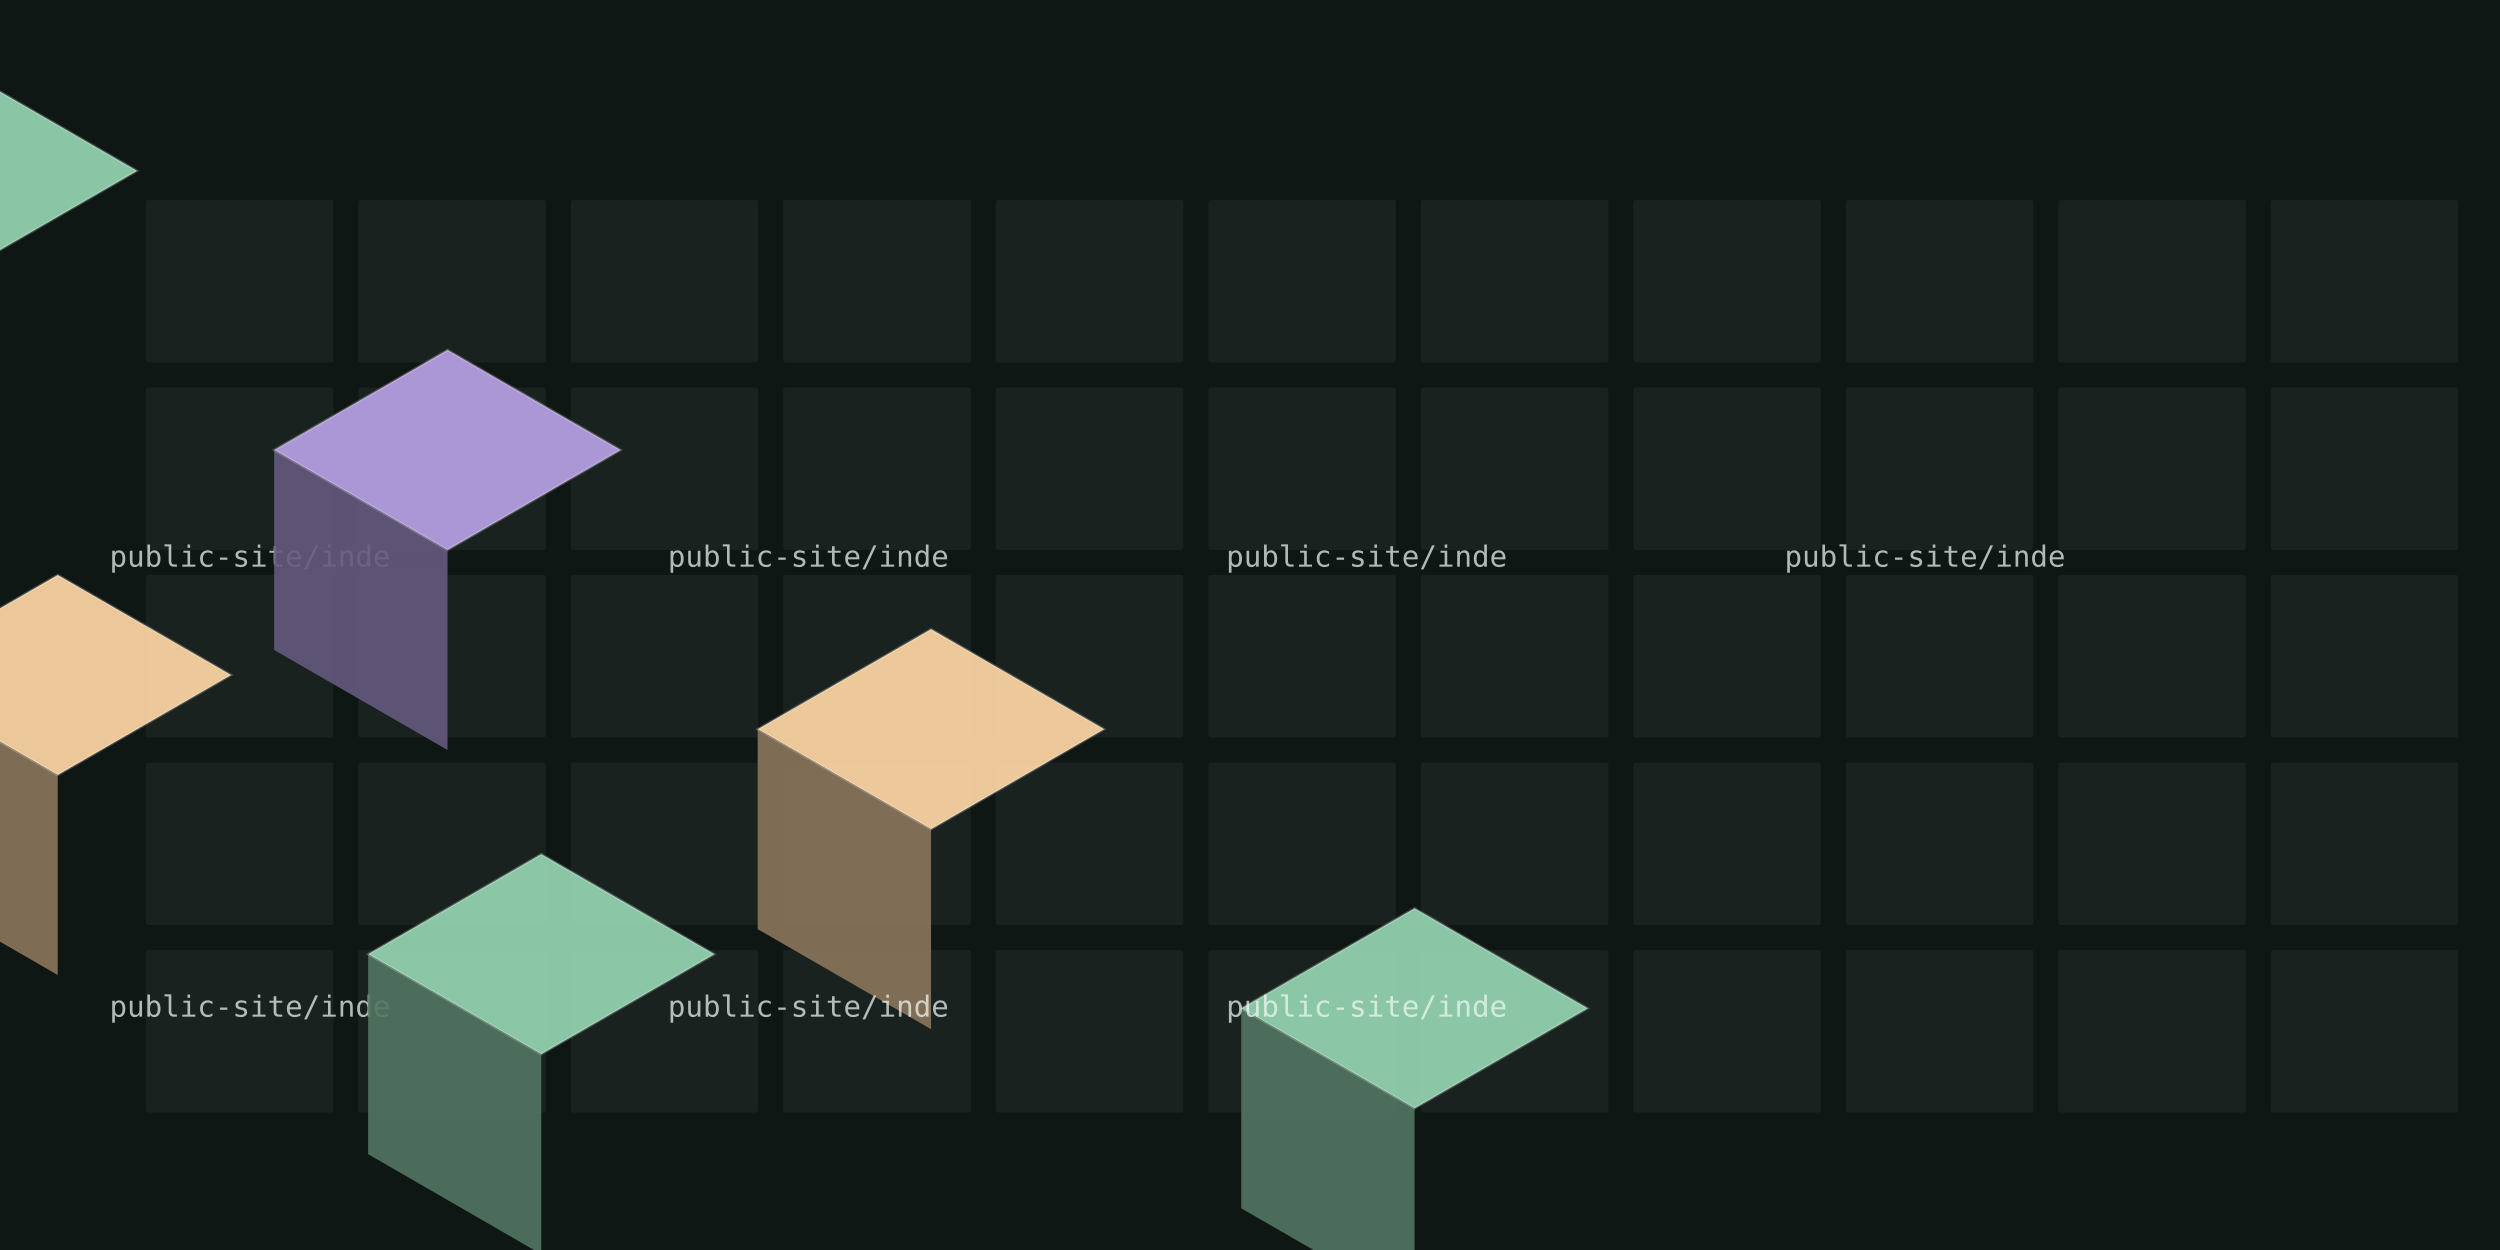
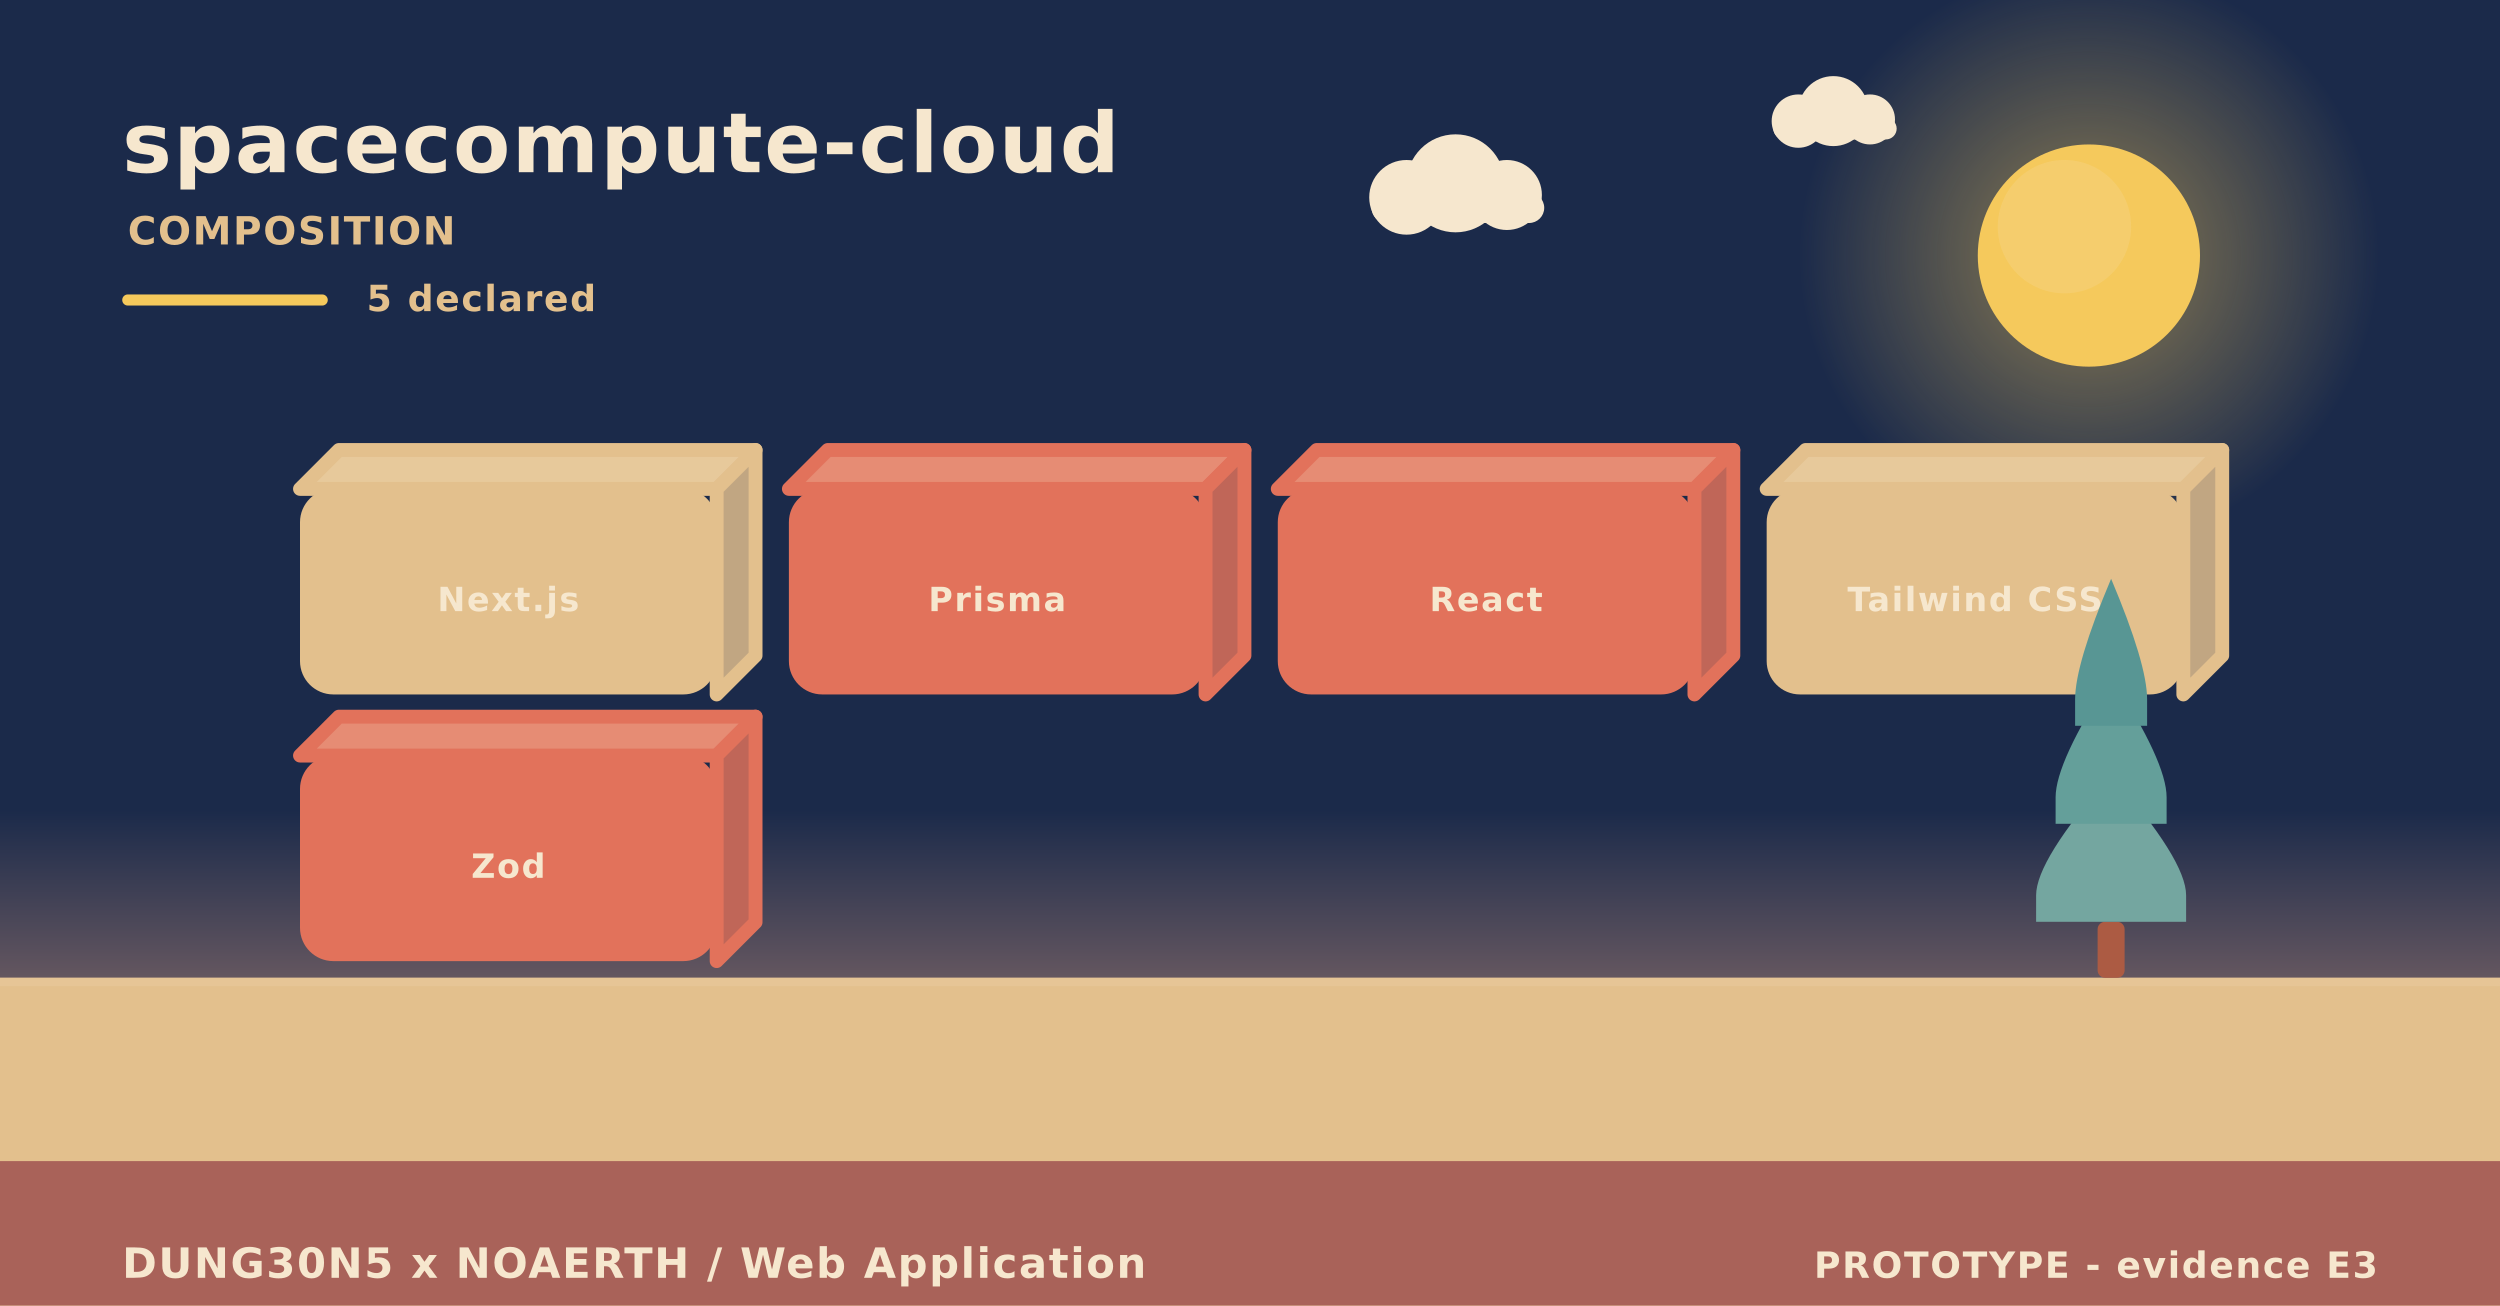
- <svg xmlns="http://www.w3.org/2000/svg" viewBox="0 0 1200 600" width="1200" height="600" role="img" aria-label="spacecompute-cloud component map">
-   <rect width="1200" height="600" fill="#0f1714" />
-   <defs>
-     <linearGradient id="gc" x1="0" y1="0" x2="1" y2="1">
-       <stop offset="0%" stop-color="#95d5b2" />
-       <stop offset="100%" stop-color="#b8a1e6" />
-     </linearGradient>
-   </defs>
-   <rect x="70.00" y="96.00" width="90.00" height="78.00" rx="1.20" fill="#f0f8f4" opacity="0.05" />
-   <rect x="172.00" y="96.00" width="90.00" height="78.00" rx="1.20" fill="#f0f8f4" opacity="0.05" />
-   <rect x="274.00" y="96.00" width="90.00" height="78.00" rx="1.20" fill="#f0f8f4" opacity="0.05" />
-   <rect x="376.00" y="96.00" width="90.00" height="78.00" rx="1.20" fill="#f0f8f4" opacity="0.05" />
-   <rect x="478.00" y="96.00" width="90.00" height="78.00" rx="1.20" fill="#f0f8f4" opacity="0.05" />
-   <rect x="580.00" y="96.00" width="90.00" height="78.00" rx="1.20" fill="#f0f8f4" opacity="0.05" />
-   <rect x="682.00" y="96.00" width="90.00" height="78.00" rx="1.20" fill="#f0f8f4" opacity="0.05" />
-   <rect x="784.00" y="96.00" width="90.00" height="78.00" rx="1.20" fill="#f0f8f4" opacity="0.05" />
-   <rect x="886.00" y="96.00" width="90.00" height="78.00" rx="1.20" fill="#f0f8f4" opacity="0.05" />
-   <rect x="988.00" y="96.00" width="90.00" height="78.00" rx="1.20" fill="#f0f8f4" opacity="0.05" />
-   <rect x="1090.00" y="96.00" width="90.00" height="78.00" rx="1.20" fill="#f0f8f4" opacity="0.05" />
-   <rect x="70.00" y="186.00" width="90.00" height="78.00" rx="1.20" fill="#f0f8f4" opacity="0.05" />
-   <rect x="172.00" y="186.00" width="90.00" height="78.00" rx="1.20" fill="#f0f8f4" opacity="0.05" />
-   <rect x="274.00" y="186.00" width="90.00" height="78.00" rx="1.20" fill="#f0f8f4" opacity="0.05" />
-   <rect x="376.00" y="186.00" width="90.00" height="78.00" rx="1.20" fill="#f0f8f4" opacity="0.05" />
-   <rect x="478.00" y="186.00" width="90.00" height="78.00" rx="1.20" fill="#f0f8f4" opacity="0.05" />
-   <rect x="580.00" y="186.00" width="90.00" height="78.00" rx="1.20" fill="#f0f8f4" opacity="0.05" />
-   <rect x="682.00" y="186.00" width="90.00" height="78.00" rx="1.20" fill="#f0f8f4" opacity="0.05" />
-   <rect x="784.00" y="186.00" width="90.00" height="78.00" rx="1.20" fill="#f0f8f4" opacity="0.05" />
-   <rect x="886.00" y="186.00" width="90.00" height="78.00" rx="1.20" fill="#f0f8f4" opacity="0.05" />
-   <rect x="988.00" y="186.00" width="90.00" height="78.00" rx="1.20" fill="#f0f8f4" opacity="0.05" />
-   <rect x="1090.00" y="186.00" width="90.00" height="78.00" rx="1.20" fill="#f0f8f4" opacity="0.05" />
-   <rect x="70.00" y="276.00" width="90.00" height="78.00" rx="1.20" fill="#f0f8f4" opacity="0.05" />
-   <rect x="172.00" y="276.00" width="90.00" height="78.00" rx="1.20" fill="#f0f8f4" opacity="0.05" />
-   <rect x="274.00" y="276.00" width="90.00" height="78.00" rx="1.20" fill="#f0f8f4" opacity="0.05" />
-   <rect x="376.00" y="276.00" width="90.00" height="78.00" rx="1.20" fill="#f0f8f4" opacity="0.05" />
-   <rect x="478.00" y="276.00" width="90.00" height="78.00" rx="1.20" fill="#f0f8f4" opacity="0.05" />
-   <rect x="580.00" y="276.00" width="90.00" height="78.00" rx="1.20" fill="#f0f8f4" opacity="0.05" />
-   <rect x="682.00" y="276.00" width="90.00" height="78.00" rx="1.20" fill="#f0f8f4" opacity="0.05" />
-   <rect x="784.00" y="276.00" width="90.00" height="78.00" rx="1.20" fill="#f0f8f4" opacity="0.05" />
-   <rect x="886.00" y="276.00" width="90.00" height="78.00" rx="1.20" fill="#f0f8f4" opacity="0.05" />
-   <rect x="988.00" y="276.00" width="90.00" height="78.00" rx="1.20" fill="#f0f8f4" opacity="0.05" />
-   <rect x="1090.00" y="276.00" width="90.00" height="78.00" rx="1.20" fill="#f0f8f4" opacity="0.05" />
-   <rect x="70.00" y="366.00" width="90.00" height="78.00" rx="1.20" fill="#f0f8f4" opacity="0.05" />
-   <rect x="172.00" y="366.00" width="90.00" height="78.00" rx="1.20" fill="#f0f8f4" opacity="0.05" />
-   <rect x="274.00" y="366.00" width="90.00" height="78.00" rx="1.20" fill="#f0f8f4" opacity="0.05" />
-   <rect x="376.00" y="366.00" width="90.00" height="78.00" rx="1.20" fill="#f0f8f4" opacity="0.05" />
-   <rect x="478.00" y="366.00" width="90.00" height="78.00" rx="1.20" fill="#f0f8f4" opacity="0.05" />
-   <rect x="580.00" y="366.00" width="90.00" height="78.00" rx="1.20" fill="#f0f8f4" opacity="0.05" />
-   <rect x="682.00" y="366.00" width="90.00" height="78.00" rx="1.20" fill="#f0f8f4" opacity="0.05" />
-   <rect x="784.00" y="366.00" width="90.00" height="78.00" rx="1.20" fill="#f0f8f4" opacity="0.05" />
-   <rect x="886.00" y="366.00" width="90.00" height="78.00" rx="1.20" fill="#f0f8f4" opacity="0.05" />
-   <rect x="988.00" y="366.00" width="90.00" height="78.00" rx="1.20" fill="#f0f8f4" opacity="0.05" />
-   <rect x="1090.00" y="366.00" width="90.00" height="78.00" rx="1.20" fill="#f0f8f4" opacity="0.05" />
-   <rect x="70.00" y="456.00" width="90.00" height="78.00" rx="1.20" fill="#f0f8f4" opacity="0.05" />
-   <rect x="172.00" y="456.00" width="90.00" height="78.00" rx="1.20" fill="#f0f8f4" opacity="0.05" />
-   <rect x="274.00" y="456.00" width="90.00" height="78.00" rx="1.20" fill="#f0f8f4" opacity="0.05" />
-   <rect x="376.00" y="456.00" width="90.00" height="78.00" rx="1.20" fill="#f0f8f4" opacity="0.05" />
-   <rect x="478.00" y="456.00" width="90.00" height="78.00" rx="1.20" fill="#f0f8f4" opacity="0.05" />
-   <rect x="580.00" y="456.00" width="90.00" height="78.00" rx="1.20" fill="#f0f8f4" opacity="0.05" />
-   <rect x="682.00" y="456.00" width="90.00" height="78.00" rx="1.20" fill="#f0f8f4" opacity="0.05" />
-   <rect x="784.00" y="456.00" width="90.00" height="78.00" rx="1.20" fill="#f0f8f4" opacity="0.05" />
-   <rect x="886.00" y="456.00" width="90.00" height="78.00" rx="1.20" fill="#f0f8f4" opacity="0.05" />
-   <rect x="988.00" y="456.00" width="90.00" height="78.00" rx="1.20" fill="#f0f8f4" opacity="0.05" />
-   <rect x="1090.00" y="456.00" width="90.00" height="78.00" rx="1.20" fill="#f0f8f4" opacity="0.05" />
-   <g transform="rotate(0 120 140)">
-     <polygon points="-17.3,34.0 65.8,82.0 -17.3,130.0 -100.5,82.0" fill="#95d5b2" opacity="0.92" />
-     <polygon points="-100.5,82.0 -17.3,130.0 -17.3,226.0 -100.5,178.0" fill="#527562" opacity="0.9" />
-     <polygon points="-17.3,34.0 65.8,82.0 -17.3,130.0 -100.5,82.0" fill="none" stroke="rgba(255,255,255,0.220)" stroke-width="1.2" />
-     <animateTransform attributeName="transform" type="rotate" values="-32.0 0.00 0.00 0.0 0.00 0.00" dur="5.45s" begin="0.0s" repeatCount="indefinite" />
+ <svg xmlns="http://www.w3.org/2000/svg" width="900" height="470" viewBox="0 0 900 470" role="img" aria-label="spacecompute-cloud - how it is composed">
+   <linearGradient id="skyc" x1="0" y1="0" x2="0" y2="1">
+     <stop offset="0" stop-color="#1b2a4a" />
+     <stop offset="0.62" stop-color="#1b2a4a" />
+     <stop offset="1" stop-color="#f3ad8a" />
+   </linearGradient>
+   <rect width="900" height="470" fill="url(#skyc)" />
+   <radialGradient id="sunc">
+     <stop offset="0.35" stop-color="#f5c95c" stop-opacity="0.34" />
+     <stop offset="1" stop-color="#f5c95c" stop-opacity="0" />
+   </radialGradient>
+   <circle cx="752" cy="92" r="104" fill="url(#sunc)" />
+   <circle cx="752" cy="92" r="40" fill="#f5c95c" />
+   <circle cx="743.2" cy="81.6" r="24" fill="#f5d27e" opacity="0.5" />
+   <g>
+     <circle cx="524" cy="66" r="17.64" fill="#f6e7ce" />
+     <circle cx="506.36" cy="71.04" r="13.44" fill="#f6e7ce" />
+     <circle cx="542.48" cy="70.2" r="12.6" fill="#f6e7ce" />
+     <rect x="493.76" y="69.36" width="62.16" height="10.92" rx="5.46" fill="#f6e7ce" />
+     <animateTransform attributeName="transform" type="translate" values="0 0;24 0;0 0" dur="36s" begin="0s" repeatCount="indefinite" />
  </g>
-   <text x="120" y="272" font-family="ui-monospace,Menlo,monospace" font-size="14" fill="rgba(240,248,244,0.720)" text-anchor="middle">public-site/inde</text>
-   <g transform="rotate(0 388 140)">
-     <polygon points="214.8,168.0 297.9,216.0 214.8,264.0 131.6,216.0" fill="#b8a1e6" opacity="0.92" />
-     <polygon points="131.6,216.0 214.8,264.0 214.8,360.0 131.6,312.0" fill="#65597e" opacity="0.9" />
-     <polygon points="214.8,168.0 297.9,216.0 214.8,264.0 131.6,216.0" fill="none" stroke="rgba(255,255,255,0.220)" stroke-width="1.2" />
-     <animateTransform attributeName="transform" type="rotate" values="-32.0 0.00 0.00 0.0 0.00 0.00" dur="5.45s" begin="0.4s" repeatCount="indefinite" />
+   <g>
+     <circle cx="660" cy="40" r="12.6" fill="#f6e7ce" />
+     <circle cx="647.4" cy="43.6" r="9.6" fill="#f6e7ce" />
+     <circle cx="673.2" cy="43" r="9" fill="#f6e7ce" />
+     <rect x="638.4" y="42.4" width="44.4" height="7.8" rx="3.9" fill="#f6e7ce" />
+     <animateTransform attributeName="transform" type="translate" values="0 0;-18 0;0 0" dur="46s" begin="3s" repeatCount="indefinite" />
  </g>
-   <text x="388" y="272" font-family="ui-monospace,Menlo,monospace" font-size="14" fill="rgba(240,248,244,0.720)" text-anchor="middle">public-site/inde</text>
-   <g transform="rotate(0 656 140)">
-     <polygon points="446.9,302.0 530.0,350.0 446.9,398.0 363.7,350.0" fill="#ffd6a5" opacity="0.92" />
-     <polygon points="363.7,350.0 446.9,398.0 446.9,494.0 363.7,446.0" fill="#8c765b" opacity="0.9" />
-     <polygon points="446.9,302.0 530.0,350.0 446.9,398.0 363.7,350.0" fill="none" stroke="rgba(255,255,255,0.220)" stroke-width="1.2" />
-     <animateTransform attributeName="transform" type="rotate" values="-32.0 0.00 0.00 0.0 0.00 0.00" dur="5.45s" begin="0.8s" repeatCount="indefinite" />
+   <rect x="0" y="352" width="900" height="118" fill="#e3c08d" />
+   <rect x="0" y="352" width="900" height="3" fill="#e6c596" />
+   <text x="44" y="62" font-family="Verdana,DejaVu Sans,sans-serif" font-size="30" font-weight="700" letter-spacing="0.6" fill="#f6e7ce" text-anchor="start">spacecompute-cloud</text>
+   <text x="46" y="88" font-family="Verdana,DejaVu Sans,sans-serif" font-size="14" font-weight="700" letter-spacing="0.6" fill="#e3c08d" text-anchor="start">COMPOSITION</text>
+   <rect x="44" y="106" width="74" height="4" rx="2" fill="#f5c95c" />
+   <text x="132" y="112" font-family="Verdana,DejaVu Sans,sans-serif" font-size="13" font-weight="700" letter-spacing="0.6" fill="#e3c08d" text-anchor="start">5 declared</text>
+   <g>
+     <path d="M108,176 L258,176 L272,162 L122,162 Z" fill="#e7c99b" stroke="#e3c08d" stroke-width="5" stroke-linejoin="round" />
+     <path d="M258,176 L272,162 L272,236 L258,250 Z" fill="#c1a682" stroke="#e3c08d" stroke-width="5" stroke-linejoin="round" />
+     <rect x="108" y="176" width="150" height="74" rx="12" fill="#e3c08d" />
+     <animateTransform attributeName="transform" type="translate" values="0 10;0 0" dur="0.75s" begin="0s" fill="freeze" />
  </g>
-   <text x="656" y="272" font-family="ui-monospace,Menlo,monospace" font-size="14" fill="rgba(240,248,244,0.720)" text-anchor="middle">public-site/inde</text>
-   <g transform="rotate(0 924 140)">
-     <polygon points="679.0,436.0 762.1,484.0 679.0,532.0 595.8,484.0" fill="#95d5b2" opacity="0.92" />
-     <polygon points="595.8,484.0 679.0,532.0 679.0,628.0 595.8,580.0" fill="#527562" opacity="0.9" />
-     <polygon points="679.0,436.0 762.1,484.0 679.0,532.0 595.8,484.0" fill="none" stroke="rgba(255,255,255,0.220)" stroke-width="1.2" />
-     <animateTransform attributeName="transform" type="rotate" values="-32.0 0.00 0.00 0.0 0.00 0.00" dur="5.45s" begin="1.2s" repeatCount="indefinite" />
+   <text x="183" y="220" font-family="Verdana,DejaVu Sans,sans-serif" font-size="12" font-weight="700" letter-spacing="0.6" fill="#f6e7ce" text-anchor="middle">Next.js</text>
+   <g>
+     <path d="M284,176 L434,176 L448,162 L298,162 Z" fill="#e68c74" stroke="#e2725b" stroke-width="5" stroke-linejoin="round" />
+     <path d="M434,176 L448,162 L448,236 L434,250 Z" fill="#c06658" stroke="#e2725b" stroke-width="5" stroke-linejoin="round" />
+     <rect x="284" y="176" width="150" height="74" rx="12" fill="#e2725b" />
+     <animateTransform attributeName="transform" type="translate" values="0 10;0 0" dur="0.75s" begin="0.16s" fill="freeze" />
  </g>
-   <text x="924" y="272" font-family="ui-monospace,Menlo,monospace" font-size="14" fill="rgba(240,248,244,0.720)" text-anchor="middle">public-site/inde</text>
-   <g transform="rotate(0 120 356)">
-     <polygon points="-204.4,142.0 -121.2,190.0 -204.4,238.0 -287.5,190.0" fill="#b8a1e6" opacity="0.92" />
-     <polygon points="-287.5,190.0 -204.4,238.0 -204.4,334.0 -287.5,286.0" fill="#65597e" opacity="0.9" />
-     <polygon points="-204.4,142.0 -121.2,190.0 -204.4,238.0 -287.5,190.0" fill="none" stroke="rgba(255,255,255,0.220)" stroke-width="1.2" />
-     <animateTransform attributeName="transform" type="rotate" values="-32.0 0.00 0.00 0.0 0.00 0.00" dur="5.45s" begin="1.6s" repeatCount="indefinite" />
+   <text x="359" y="220" font-family="Verdana,DejaVu Sans,sans-serif" font-size="12" font-weight="700" letter-spacing="0.6" fill="#f6e7ce" text-anchor="middle">Prisma</text>
+   <g>
+     <path d="M460,176 L610,176 L624,162 L474,162 Z" fill="#e68c74" stroke="#e2725b" stroke-width="5" stroke-linejoin="round" />
+     <path d="M610,176 L624,162 L624,236 L610,250 Z" fill="#c06658" stroke="#e2725b" stroke-width="5" stroke-linejoin="round" />
+     <rect x="460" y="176" width="150" height="74" rx="12" fill="#e2725b" />
+     <animateTransform attributeName="transform" type="translate" values="0 10;0 0" dur="0.75s" begin="0.32s" fill="freeze" />
  </g>
-   <text x="120" y="488" font-family="ui-monospace,Menlo,monospace" font-size="14" fill="rgba(240,248,244,0.720)" text-anchor="middle">public-site/inde</text>
-   <g transform="rotate(0 388 356)">
-     <polygon points="27.7,276.0 110.9,324.0 27.7,372.0 -55.4,324.0" fill="#ffd6a5" opacity="0.92" />
-     <polygon points="-55.4,324.0 27.7,372.0 27.7,468.0 -55.4,420.0" fill="#8c765b" opacity="0.9" />
-     <polygon points="27.7,276.0 110.9,324.0 27.7,372.0 -55.4,324.0" fill="none" stroke="rgba(255,255,255,0.220)" stroke-width="1.2" />
-     <animateTransform attributeName="transform" type="rotate" values="-32.0 0.00 0.00 0.0 0.00 0.00" dur="5.45s" begin="2.0s" repeatCount="indefinite" />
+   <text x="535" y="220" font-family="Verdana,DejaVu Sans,sans-serif" font-size="12" font-weight="700" letter-spacing="0.6" fill="#f6e7ce" text-anchor="middle">React</text>
+   <g>
+     <path d="M636,176 L786,176 L800,162 L650,162 Z" fill="#e7c99b" stroke="#e3c08d" stroke-width="5" stroke-linejoin="round" />
+     <path d="M786,176 L800,162 L800,236 L786,250 Z" fill="#c1a682" stroke="#e3c08d" stroke-width="5" stroke-linejoin="round" />
+     <rect x="636" y="176" width="150" height="74" rx="12" fill="#e3c08d" />
+     <animateTransform attributeName="transform" type="translate" values="0 10;0 0" dur="0.75s" begin="0.48s" fill="freeze" />
  </g>
-   <text x="388" y="488" font-family="ui-monospace,Menlo,monospace" font-size="14" fill="rgba(240,248,244,0.720)" text-anchor="middle">public-site/inde</text>
-   <g transform="rotate(0 656 356)">
-     <polygon points="259.8,410.0 342.9,458.0 259.8,506.0 176.7,458.0" fill="#95d5b2" opacity="0.92" />
-     <polygon points="176.7,458.0 259.8,506.0 259.8,602.0 176.7,554.0" fill="#527562" opacity="0.9" />
-     <polygon points="259.8,410.0 342.9,458.0 259.8,506.0 176.7,458.0" fill="none" stroke="rgba(255,255,255,0.220)" stroke-width="1.2" />
-     <animateTransform attributeName="transform" type="rotate" values="-32.0 0.00 0.00 0.0 0.00 0.00" dur="5.45s" begin="2.4s" repeatCount="indefinite" />
+   <text x="711" y="220" font-family="Verdana,DejaVu Sans,sans-serif" font-size="12" font-weight="700" letter-spacing="0.6" fill="#f6e7ce" text-anchor="middle">Tailwind CSS</text>
+   <g>
+     <path d="M108,272 L258,272 L272,258 L122,258 Z" fill="#e68c74" stroke="#e2725b" stroke-width="5" stroke-linejoin="round" />
+     <path d="M258,272 L272,258 L272,332 L258,346 Z" fill="#c06658" stroke="#e2725b" stroke-width="5" stroke-linejoin="round" />
+     <rect x="108" y="272" width="150" height="74" rx="12" fill="#e2725b" />
+     <animateTransform attributeName="transform" type="translate" values="0 10;0 0" dur="0.75s" begin="0.64s" fill="freeze" />
  </g>
-   <text x="656" y="488" font-family="ui-monospace,Menlo,monospace" font-size="14" fill="rgba(240,248,244,0.720)" text-anchor="middle">public-site/inde</text>
+   <text x="183" y="316" font-family="Verdana,DejaVu Sans,sans-serif" font-size="12" font-weight="700" letter-spacing="0.6" fill="#f6e7ce" text-anchor="middle">Zod</text>
+   <rect x="755.14" y="331.84" width="9.72" height="20.16" rx="2.7" fill="#ac5b43" />
+   <path d="M760,278.92 Q733,309.61 733,322.31 Q733,331.84 733,331.84 L787,331.84 Q787,331.84 787,322.31 Q787,309.61 760,278.92 Z" fill="#74a6a0" />
+   <path d="M760,243.64 Q740.02,274.33 740.02,287.03 Q740.02,296.56 740.02,296.56 L779.98,296.56 Q779.98,296.56 779.98,287.03 Q779.98,274.33 760,243.64 Z" fill="#649f9a" />
+   <path d="M760,208.36 Q747.04,239.05 747.04,251.75 Q747.04,261.28 747.04,261.28 L772.96,261.28 Q772.96,261.28 772.96,251.75 Q772.96,239.05 760,208.36 Z" fill="#589694" />
+   <rect x="0" y="418" width="900" height="52" rx="0" fill="#a65c56" opacity="0.94" />
+   <text x="44" y="460" font-family="Verdana,DejaVu Sans,sans-serif" font-size="15" font-weight="700" letter-spacing="0.6" fill="#f6e7ce" text-anchor="start">DUNG30N5 x NOAERTH  /  Web Application</text>
+   <text x="856" y="460" font-family="Verdana,DejaVu Sans,sans-serif" font-size="13" font-weight="700" letter-spacing="0.6" fill="#f6e7ce" text-anchor="end">PROTOTYPE  -  evidence E3</text>
</svg>
